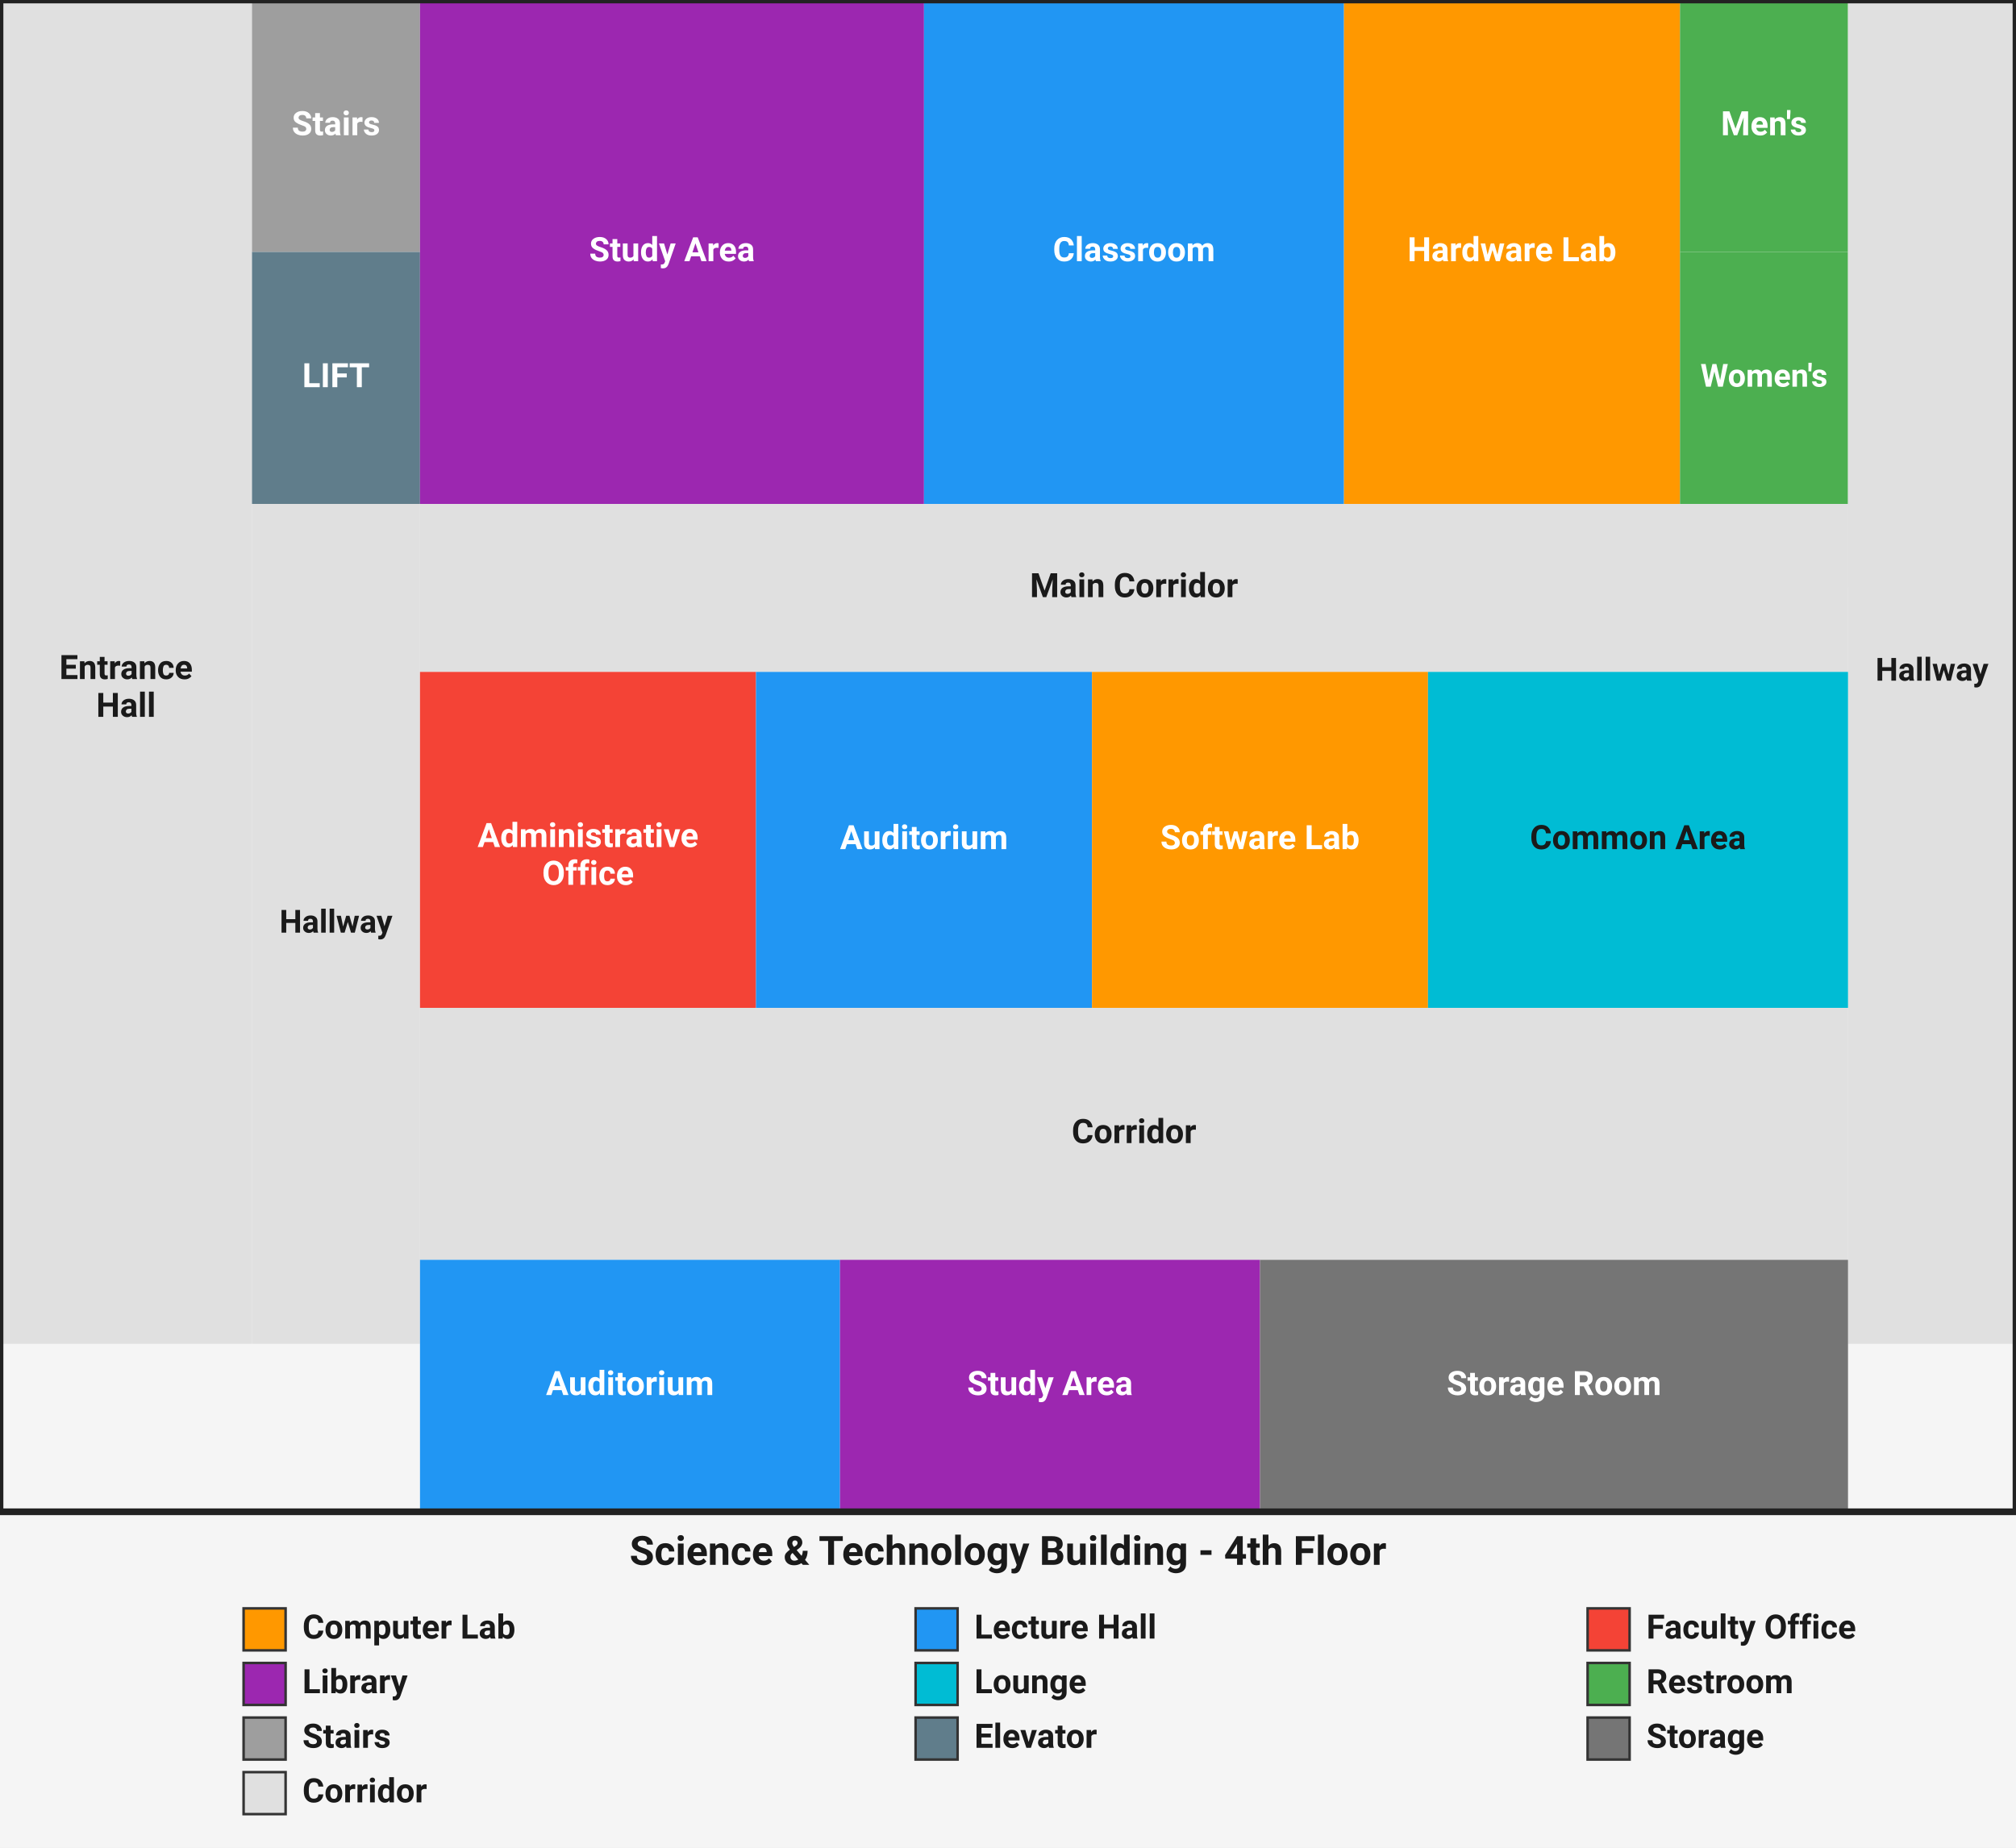
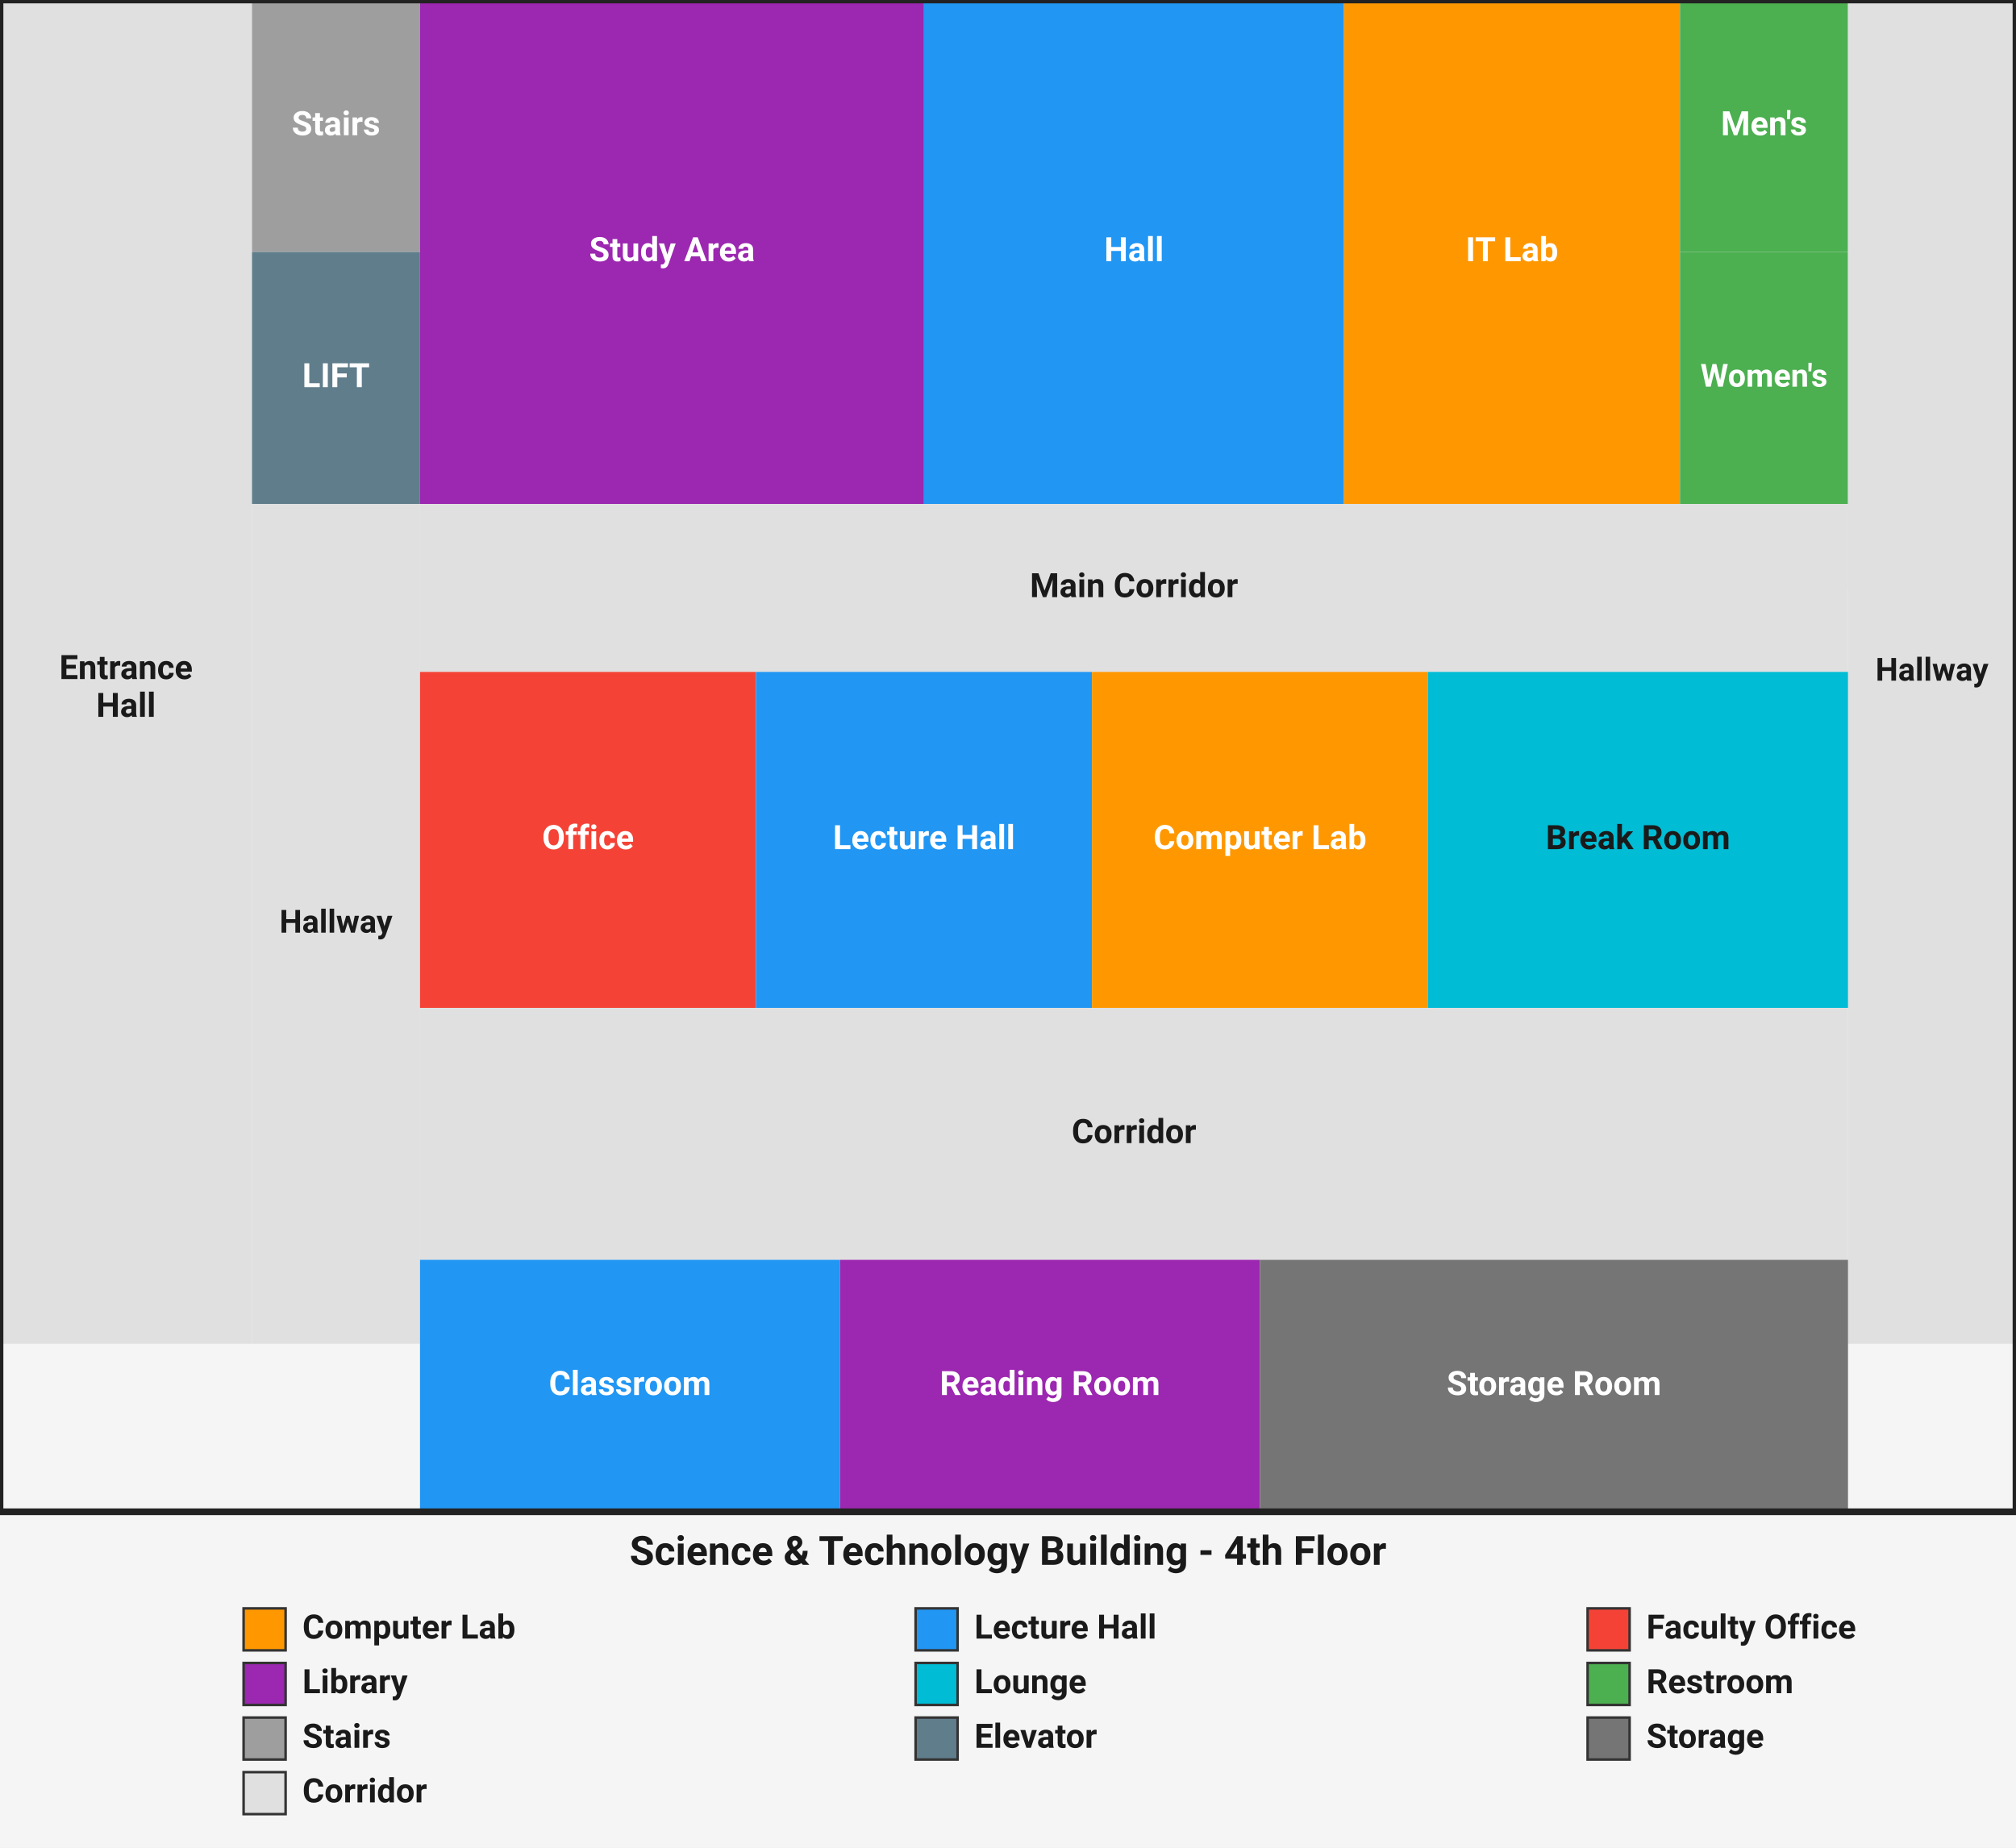
<svg xmlns="http://www.w3.org/2000/svg" viewBox="0 0 2400 2200" width="2400" height="2200" style="display:block; max-width:100%; height:auto;">
  <defs>
    <style>
      text { 
        -webkit-font-smoothing: antialiased;
        -moz-osx-font-smoothing: grayscale;
      }
    </style>
  </defs>
  <rect x="0" y="0" width="2400" height="2200" fill="#f5f5f5" />
  <rect x="0" y="0" width="300" height="1600" fill="#E0E0E0" stroke="none" />
  <g>
    <text x="150.0" y="797.5" font-family="Roboto,Segoe UI,Arial,sans-serif" font-size="40" font-weight="600" fill="#1a1a1a" text-anchor="middle" dominant-baseline="middle">
                  Entrance
                </text>
    <text x="150.0" y="842.5" font-family="Roboto,Segoe UI,Arial,sans-serif" font-size="40" font-weight="600" fill="#1a1a1a" text-anchor="middle" dominant-baseline="middle">
                  Hall
                </text>
  </g>
  <rect x="300" y="0" width="200" height="300" fill="#9E9E9E" stroke="none" />
  <text x="400.0" y="150.0" font-family="Roboto,Segoe UI,Arial,sans-serif" font-size="40" font-weight="600" fill="white" text-anchor="middle" dominant-baseline="middle">
              Stairs
            </text>
  <rect x="300" y="300" width="200" height="300" fill="#607D8B" stroke="none" />
  <text x="400.0" y="450.0" font-family="Roboto,Segoe UI,Arial,sans-serif" font-size="40" font-weight="600" fill="white" text-anchor="middle" dominant-baseline="middle">
              LIFT
            </text>
  <rect x="300" y="600" width="200" height="1000" fill="#E0E0E0" stroke="none" />
  <text x="400.0" y="1100.0" font-family="Roboto,Segoe UI,Arial,sans-serif" font-size="38" font-weight="600" fill="#1a1a1a" text-anchor="middle" dominant-baseline="middle">
              Hallway
            </text>
  <rect x="500" y="0" width="600" height="600" fill="#9C27B0" stroke="none" />
  <text x="800.0" y="300.0" font-family="Roboto,Segoe UI,Arial,sans-serif" font-size="40" font-weight="600" fill="white" text-anchor="middle" dominant-baseline="middle">
              Study Area
            </text>
  <rect x="1100" y="0" width="500" height="600" fill="#2196F3" stroke="none" />
  <text x="1350.0" y="300.0" font-family="Roboto,Segoe UI,Arial,sans-serif" font-size="40" font-weight="600" fill="white" text-anchor="middle" dominant-baseline="middle">
-               Classroom
+               Hall
            </text>
  <rect x="1600" y="0" width="400" height="600" fill="#FF9800" stroke="none" />
  <text x="1800.0" y="300.0" font-family="Roboto,Segoe UI,Arial,sans-serif" font-size="40" font-weight="600" fill="white" text-anchor="middle" dominant-baseline="middle">
-               Hardware Lab
+               IT Lab
            </text>
  <rect x="2000" y="0" width="200" height="300" fill="#4CAF50" stroke="none" />
  <text x="2100.0" y="150.0" font-family="Roboto,Segoe UI,Arial,sans-serif" font-size="40" font-weight="600" fill="white" text-anchor="middle" dominant-baseline="middle">
              Men's
            </text>
  <rect x="2000" y="300" width="200" height="300" fill="#4CAF50" stroke="none" />
  <text x="2100.0" y="450.0" font-family="Roboto,Segoe UI,Arial,sans-serif" font-size="38" font-weight="600" fill="white" text-anchor="middle" dominant-baseline="middle">
              Women's
            </text>
  <rect x="2000" y="600" width="200" height="100" fill="#E0E0E0" stroke="none" />
  <rect x="2200" y="0" width="200" height="1600" fill="#E0E0E0" stroke="none" />
  <text x="2300.0" y="800.0" font-family="Roboto,Segoe UI,Arial,sans-serif" font-size="38" font-weight="600" fill="#1a1a1a" text-anchor="middle" dominant-baseline="middle">
              Hallway
            </text>
  <rect x="500" y="600" width="1700" height="200" fill="#E0E0E0" stroke="none" />
  <text x="1350.0" y="700.0" font-family="Roboto,Segoe UI,Arial,sans-serif" font-size="40" font-weight="600" fill="#1a1a1a" text-anchor="middle" dominant-baseline="middle">
              Main Corridor
            </text>
  <rect x="500" y="800" width="400" height="400" fill="#F44336" stroke="none" />
-   <g>
-     <text x="700.0" y="997.5" font-family="Roboto,Segoe UI,Arial,sans-serif" font-size="40" font-weight="600" fill="white" text-anchor="middle" dominant-baseline="middle">
-                   Administrative
-                 </text>
-     <text x="700.0" y="1042.5" font-family="Roboto,Segoe UI,Arial,sans-serif" font-size="40" font-weight="600" fill="white" text-anchor="middle" dominant-baseline="middle">
-                   Office
-                 </text>
-   </g>
+   <text x="700.0" y="1000.0" font-family="Roboto,Segoe UI,Arial,sans-serif" font-size="40" font-weight="600" fill="white" text-anchor="middle" dominant-baseline="middle">
+               Office
+             </text>
  <rect x="900" y="800" width="400" height="400" fill="#2196F3" stroke="none" />
  <text x="1100.0" y="1000.0" font-family="Roboto,Segoe UI,Arial,sans-serif" font-size="40" font-weight="600" fill="white" text-anchor="middle" dominant-baseline="middle">
-               Auditorium
+               Lecture Hall
            </text>
  <rect x="1300" y="800" width="400" height="400" fill="#FF9800" stroke="none" />
  <text x="1500.0" y="1000.0" font-family="Roboto,Segoe UI,Arial,sans-serif" font-size="40" font-weight="600" fill="white" text-anchor="middle" dominant-baseline="middle">
-               Software Lab
+               Computer Lab
            </text>
  <rect x="1700" y="800" width="500" height="400" fill="#00BCD4" stroke="none" />
  <text x="1950.0" y="1000.0" font-family="Roboto,Segoe UI,Arial,sans-serif" font-size="40" font-weight="600" fill="#1a1a1a" text-anchor="middle" dominant-baseline="middle">
-               Common Area
+               Break Room
            </text>
  <rect x="500" y="1200" width="1700" height="300" fill="#E0E0E0" stroke="none" />
  <text x="1350.0" y="1350.0" font-family="Roboto,Segoe UI,Arial,sans-serif" font-size="40" font-weight="600" fill="#1a1a1a" text-anchor="middle" dominant-baseline="middle">
              Corridor
            </text>
  <rect x="500" y="1500" width="500" height="300" fill="#2196F3" stroke="none" />
  <text x="750.0" y="1650.0" font-family="Roboto,Segoe UI,Arial,sans-serif" font-size="40" font-weight="600" fill="white" text-anchor="middle" dominant-baseline="middle">
-               Auditorium
+               Classroom
            </text>
  <rect x="1000" y="1500" width="500" height="300" fill="#9C27B0" stroke="none" />
  <text x="1250.0" y="1650.0" font-family="Roboto,Segoe UI,Arial,sans-serif" font-size="40" font-weight="600" fill="white" text-anchor="middle" dominant-baseline="middle">
-               Study Area
+               Reading Room
            </text>
  <rect x="1500" y="1500" width="700" height="300" fill="#757575" stroke="none" />
  <text x="1850.0" y="1650.0" font-family="Roboto,Segoe UI,Arial,sans-serif" font-size="40" font-weight="600" fill="white" text-anchor="middle" dominant-baseline="middle">
              Storage Room
            </text>
  <rect x="0" y="0" width="2400" height="1800" fill="none" stroke="#222" stroke-width="8" />
  <text x="1200.0" y="1850" font-family="Roboto,Segoe UI,Arial,sans-serif" font-size="48" font-weight="700" fill="#1a1a1a" text-anchor="middle" dominant-baseline="middle">
          Science &amp; Technology Building - 4th Floor
        </text>
  <rect x="290.0" y="1915.0" width="50" height="50" fill="#FF9800" stroke="#333" stroke-width="3" />
  <text x="360.0" y="1940" font-family="Roboto,Segoe UI,Arial,sans-serif" font-size="40" font-weight="700" fill="#1a1a1a" text-anchor="start" dominant-baseline="middle">
          Computer Lab
        </text>
  <rect x="1090.0" y="1915.0" width="50" height="50" fill="#2196F3" stroke="#333" stroke-width="3" />
  <text x="1160.0" y="1940" font-family="Roboto,Segoe UI,Arial,sans-serif" font-size="40" font-weight="700" fill="#1a1a1a" text-anchor="start" dominant-baseline="middle">
          Lecture Hall
        </text>
  <rect x="1890.0" y="1915.0" width="50" height="50" fill="#F44336" stroke="#333" stroke-width="3" />
  <text x="1960.0" y="1940" font-family="Roboto,Segoe UI,Arial,sans-serif" font-size="40" font-weight="700" fill="#1a1a1a" text-anchor="start" dominant-baseline="middle">
          Faculty Office
        </text>
  <rect x="290.0" y="1980.0" width="50" height="50" fill="#9C27B0" stroke="#333" stroke-width="3" />
  <text x="360.0" y="2005" font-family="Roboto,Segoe UI,Arial,sans-serif" font-size="40" font-weight="700" fill="#1a1a1a" text-anchor="start" dominant-baseline="middle">
          Library
        </text>
  <rect x="1090.0" y="1980.0" width="50" height="50" fill="#00BCD4" stroke="#333" stroke-width="3" />
  <text x="1160.0" y="2005" font-family="Roboto,Segoe UI,Arial,sans-serif" font-size="40" font-weight="700" fill="#1a1a1a" text-anchor="start" dominant-baseline="middle">
          Lounge
        </text>
  <rect x="1890.0" y="1980.0" width="50" height="50" fill="#4CAF50" stroke="#333" stroke-width="3" />
  <text x="1960.0" y="2005" font-family="Roboto,Segoe UI,Arial,sans-serif" font-size="40" font-weight="700" fill="#1a1a1a" text-anchor="start" dominant-baseline="middle">
          Restroom
        </text>
  <rect x="290.0" y="2045.0" width="50" height="50" fill="#9E9E9E" stroke="#333" stroke-width="3" />
  <text x="360.0" y="2070" font-family="Roboto,Segoe UI,Arial,sans-serif" font-size="40" font-weight="700" fill="#1a1a1a" text-anchor="start" dominant-baseline="middle">
          Stairs
        </text>
  <rect x="1090.0" y="2045.0" width="50" height="50" fill="#607D8B" stroke="#333" stroke-width="3" />
  <text x="1160.0" y="2070" font-family="Roboto,Segoe UI,Arial,sans-serif" font-size="40" font-weight="700" fill="#1a1a1a" text-anchor="start" dominant-baseline="middle">
          Elevator
        </text>
  <rect x="1890.0" y="2045.0" width="50" height="50" fill="#757575" stroke="#333" stroke-width="3" />
  <text x="1960.0" y="2070" font-family="Roboto,Segoe UI,Arial,sans-serif" font-size="40" font-weight="700" fill="#1a1a1a" text-anchor="start" dominant-baseline="middle">
          Storage
        </text>
  <rect x="290.0" y="2110.0" width="50" height="50" fill="#E0E0E0" stroke="#333" stroke-width="3" />
  <text x="360.0" y="2135" font-family="Roboto,Segoe UI,Arial,sans-serif" font-size="40" font-weight="700" fill="#1a1a1a" text-anchor="start" dominant-baseline="middle">
          Corridor
        </text>
</svg>
